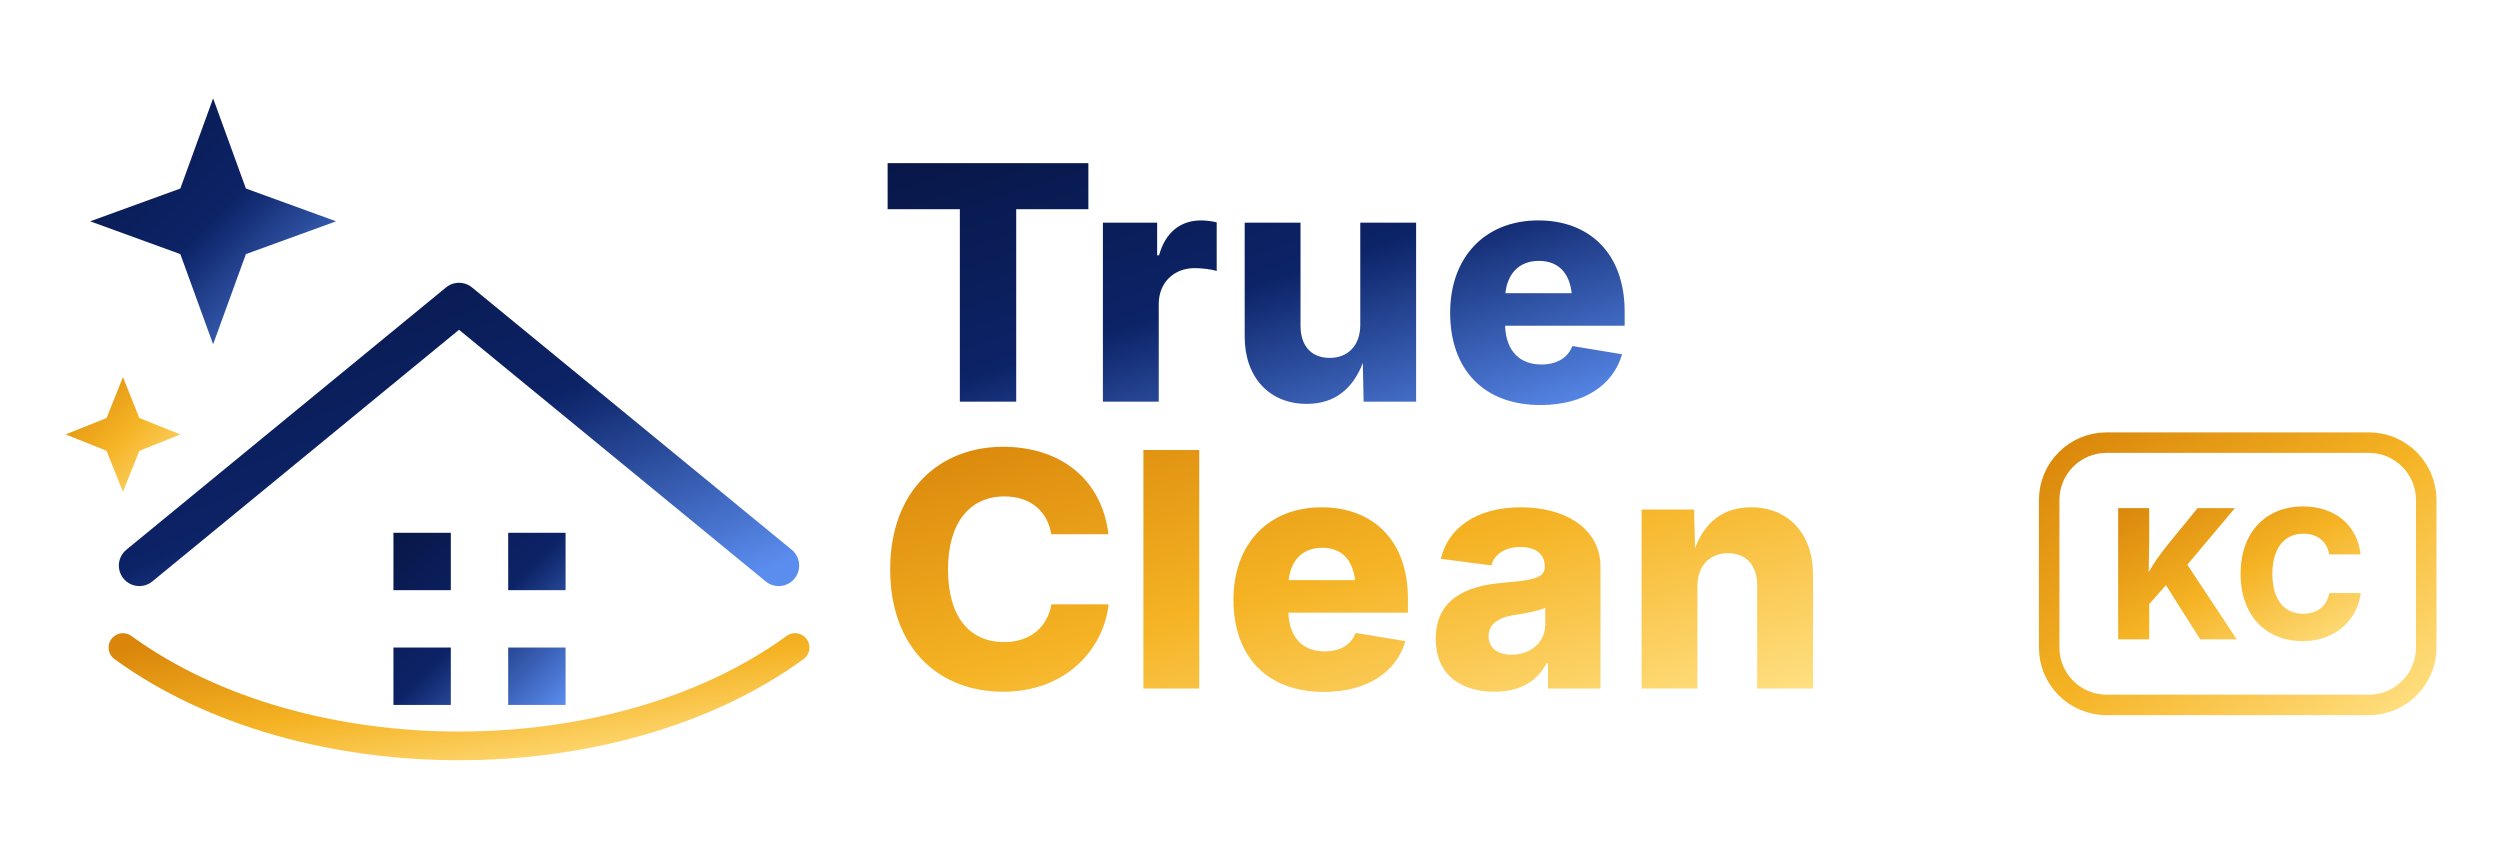
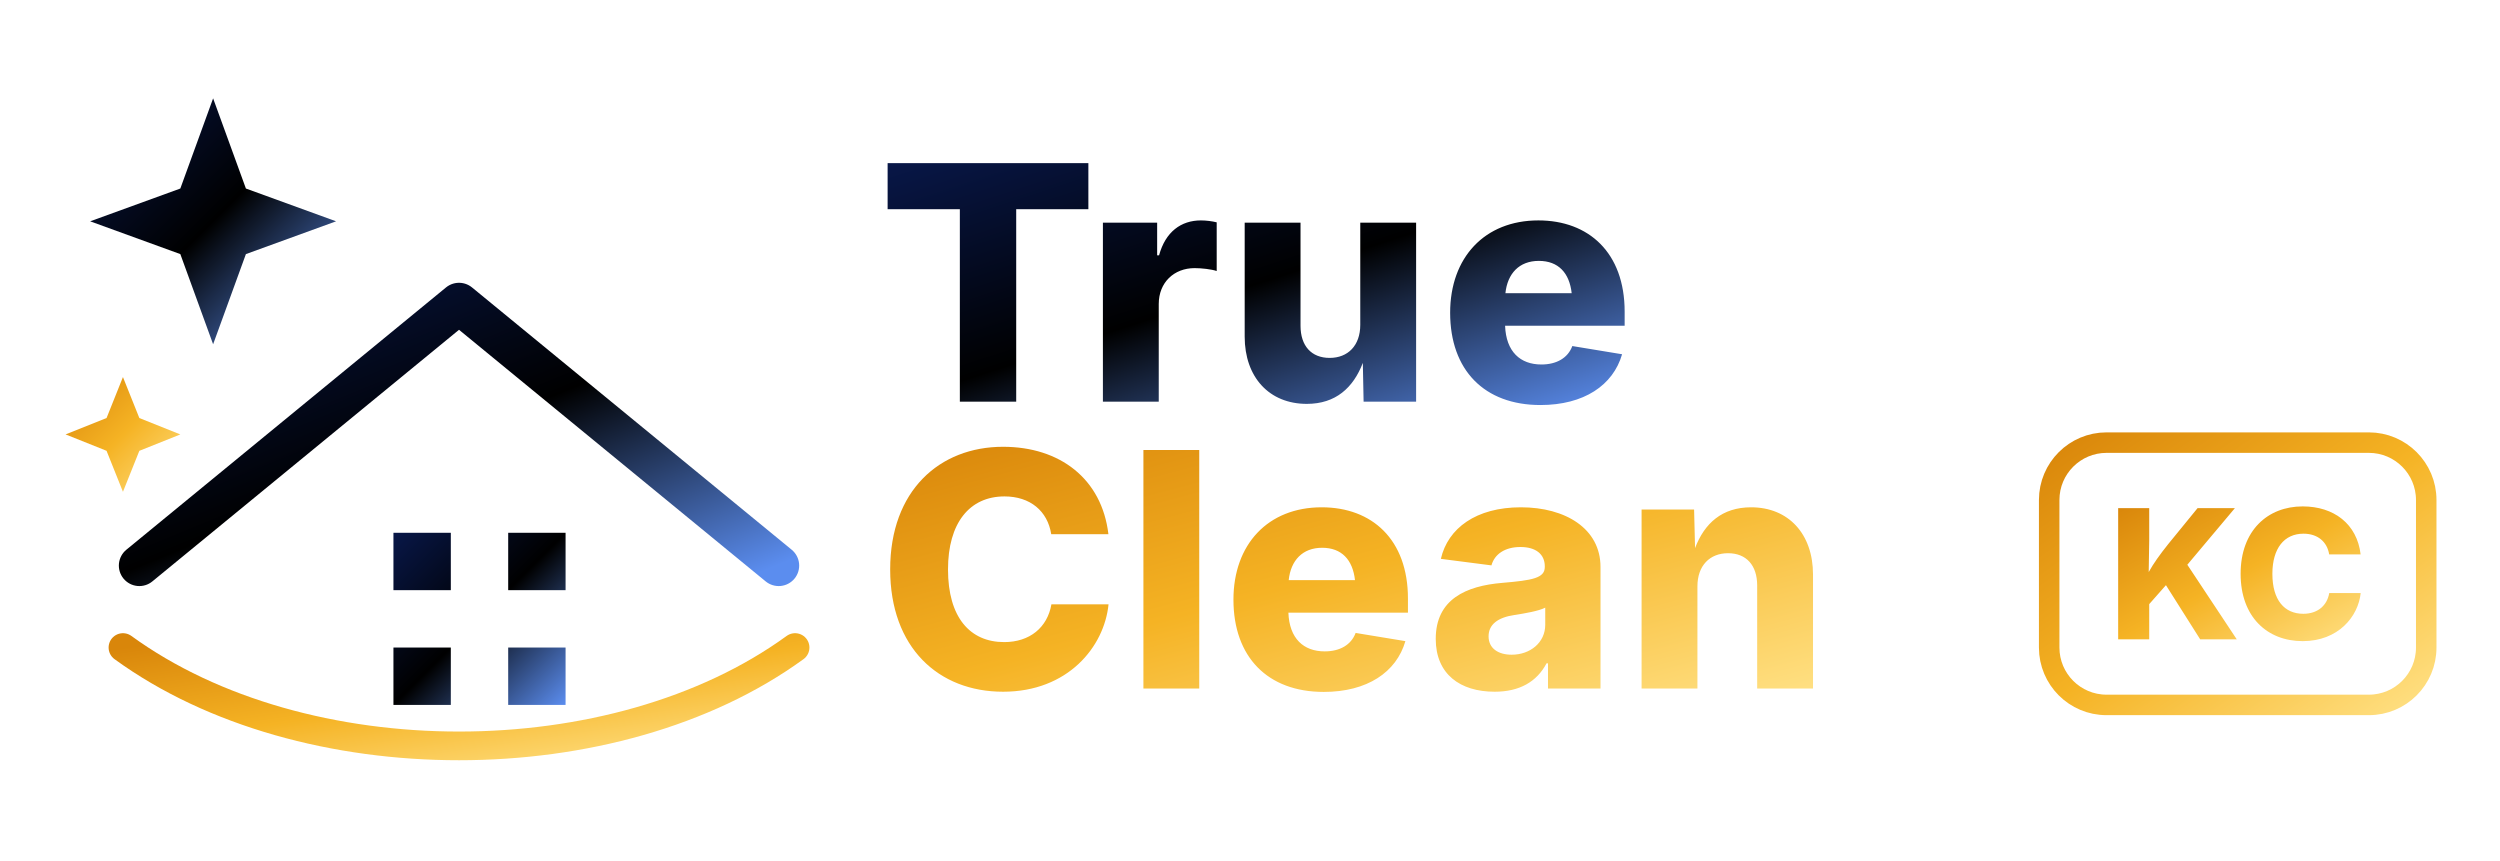
<svg xmlns="http://www.w3.org/2000/svg" viewBox="0 0 610 210" fill="none">
  <defs>
    <linearGradient id="blueGrad" x1="0%" y1="0%" x2="100%" y2="100%">
      <stop offset="0%" stop-color="#081748" />
-       <stop offset="50%" stop-color="#0C2367" />
+       <stop offset="50%" stop-color="#000000" />
      <stop offset="100%" stop-color="#5B8DEF" />
    </linearGradient>
    <linearGradient id="yellowGrad" x1="0%" y1="0%" x2="100%" y2="100%">
      <stop offset="0%" stop-color="#D9860A" />
      <stop offset="50%" stop-color="#F5B324" />
      <stop offset="100%" stop-color="#FFE083" />
    </linearGradient>
  </defs>
  <g stroke-linecap="round" stroke-linejoin="round">
    <path d="M52 24 L60 46 L82 54 L60 62 L52 84 L44 62 L22 54 L44 46 Z" fill="url(#blueGrad)" />
    <path d="M30 92 L34 102 L44 106 L34 110 L30 120 L26 110 L16 106 L26 102 Z" fill="url(#yellowGrad)" />
    <path d="M34 138 L112 74 L190 138" stroke="url(#blueGrad)" stroke-width="10" />
    <path d="M172 92 L172 122" stroke="url(#blueGrad)" stroke-width="10" />
    <path d="M96 130 h14 v14 h-14 Z M124 130 h14 v14 h-14 Z M96 158 h14 v14 h-14 Z M124 158 h14 v14 h-14 Z" fill="url(#blueGrad)" />
    <path d="M30 158 C 74 190, 150 190, 194 158" stroke="url(#yellowGrad)" stroke-width="7" />
  </g>
  <g font-family="'Inter', 'Helvetica Neue', Arial, sans-serif" font-weight="800" letter-spacing="1">
    <text x="214" y="98" font-size="80" fill="url(#blueGrad)">True</text>
    <text x="214" y="168" font-size="80" fill="url(#yellowGrad)">Clean</text>
  </g>
  <rect x="500" y="108" width="92" height="64" rx="14" stroke="url(#yellowGrad)" stroke-width="5" />
  <text x="546" y="156" font-family="'Inter', 'Helvetica Neue', Arial, sans-serif" font-weight="800" font-size="44" fill="url(#yellowGrad)" text-anchor="middle">KC</text>
</svg>
